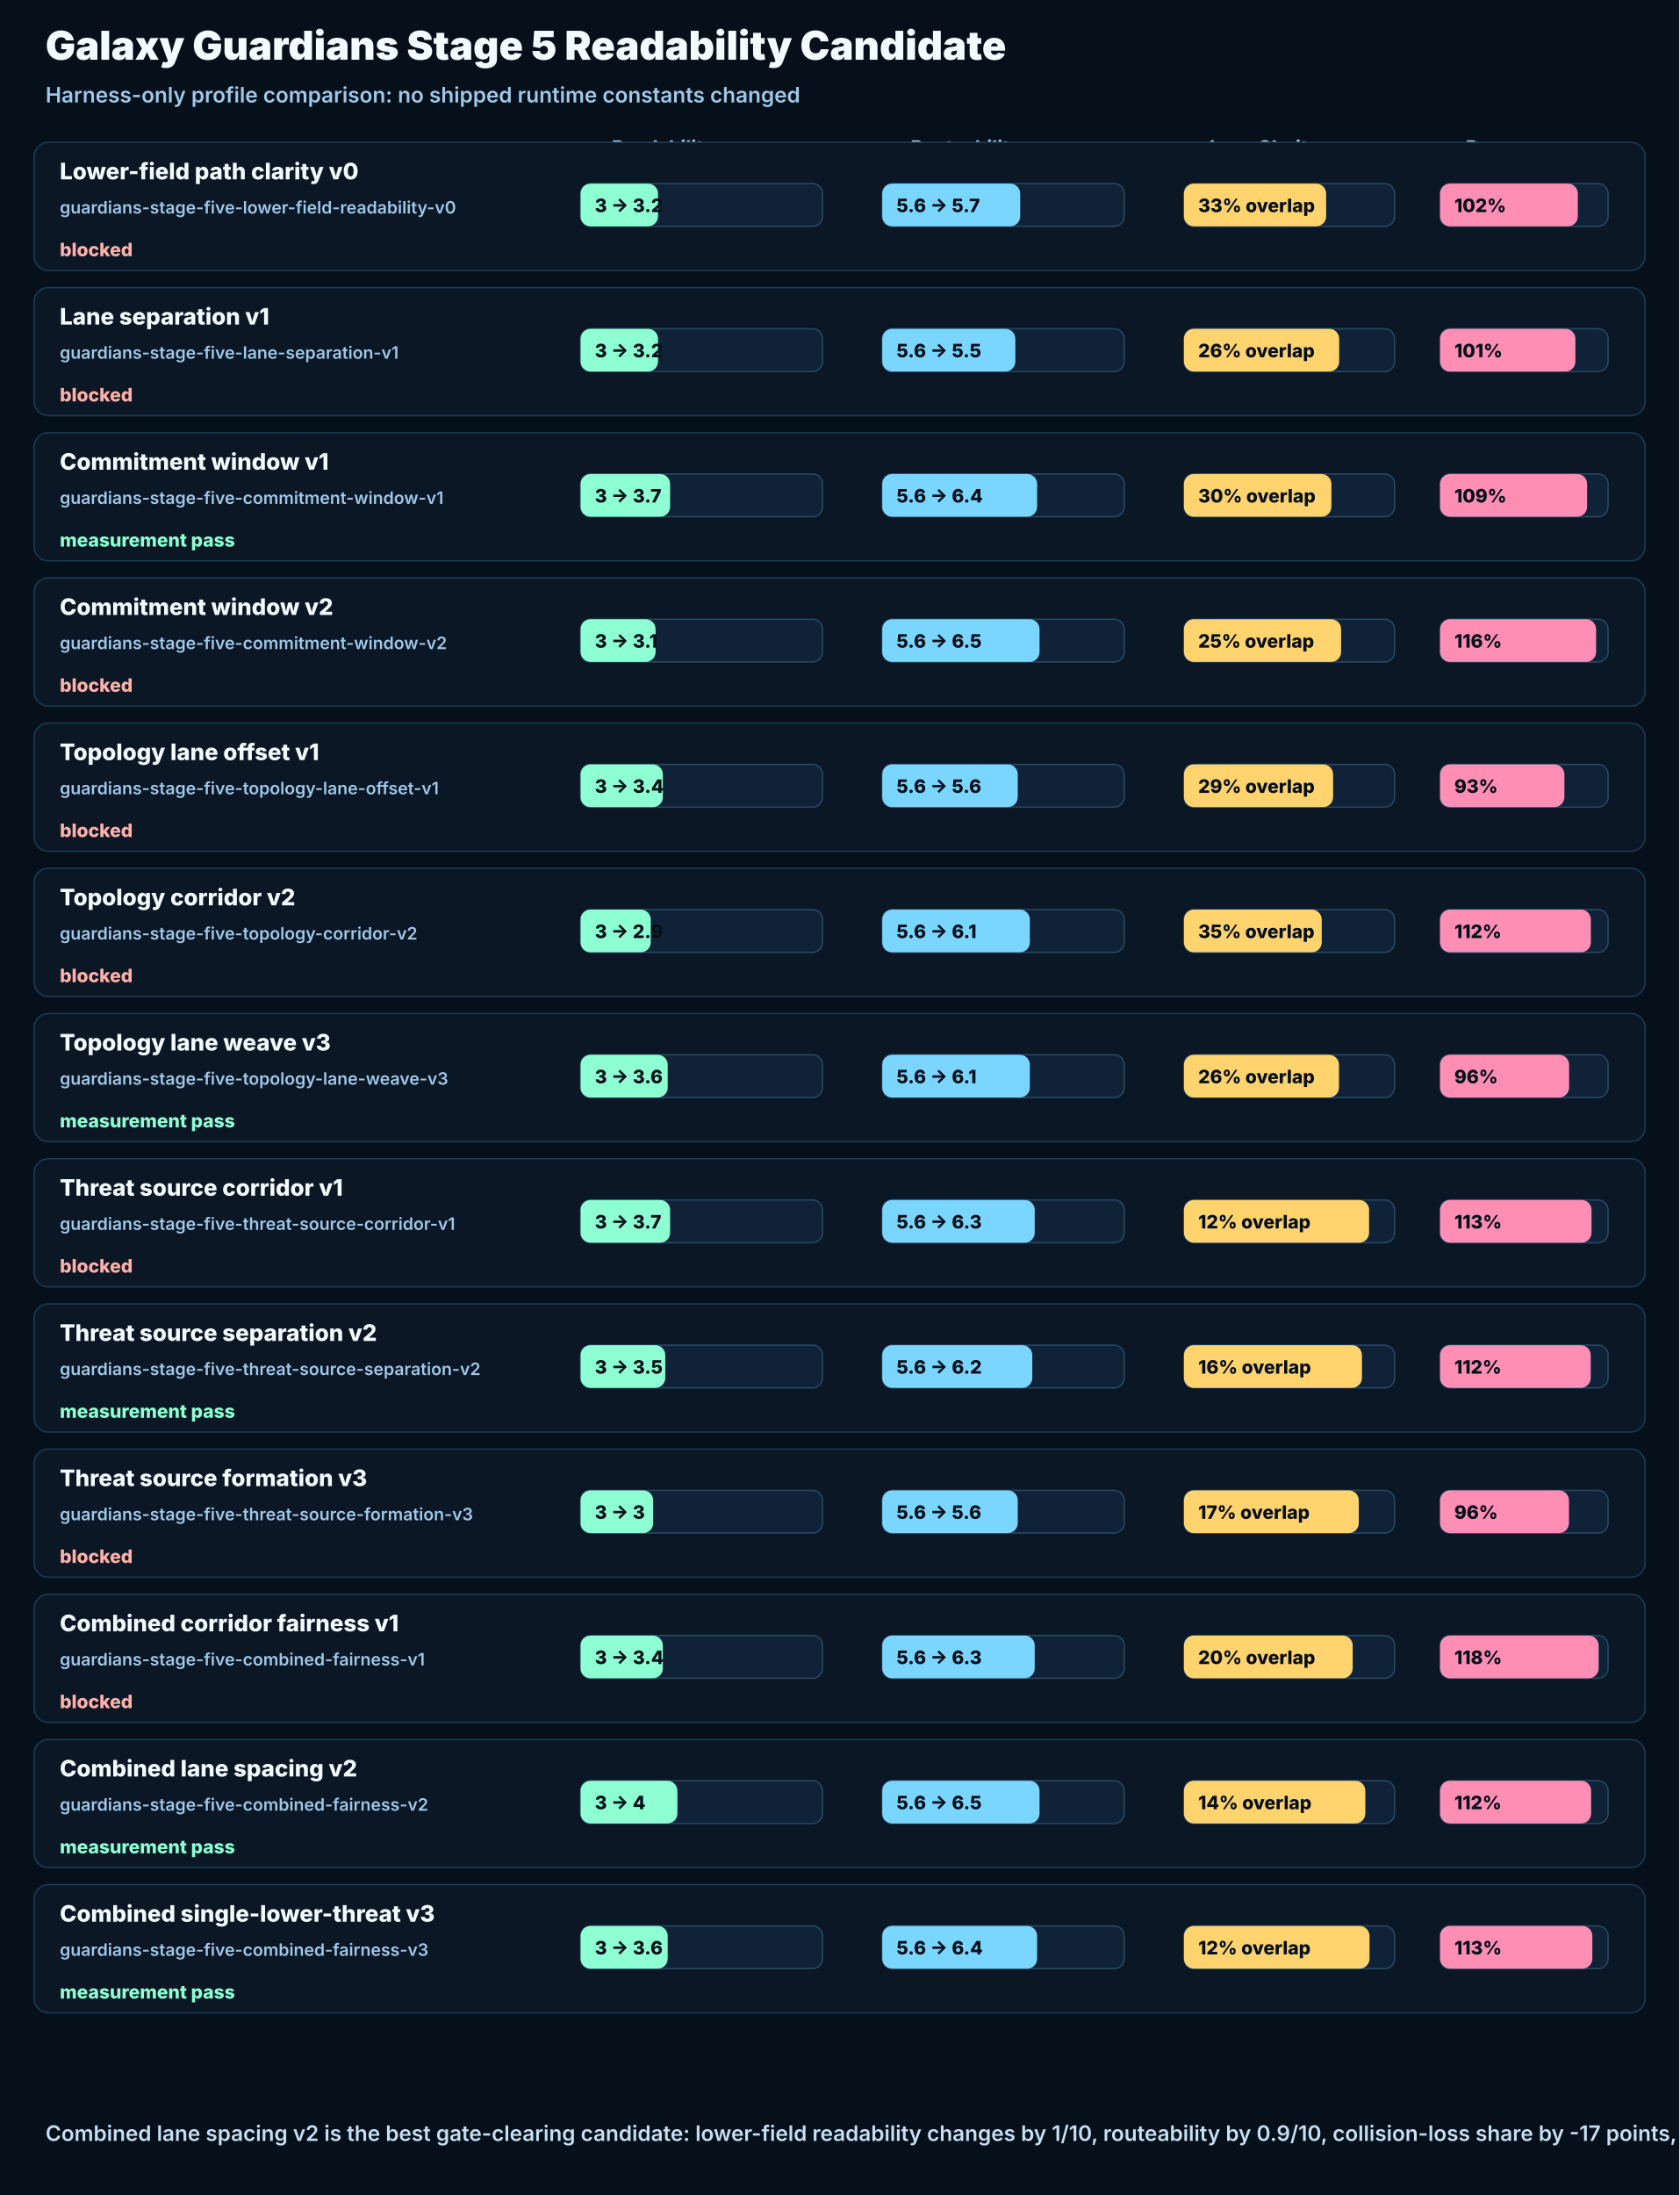
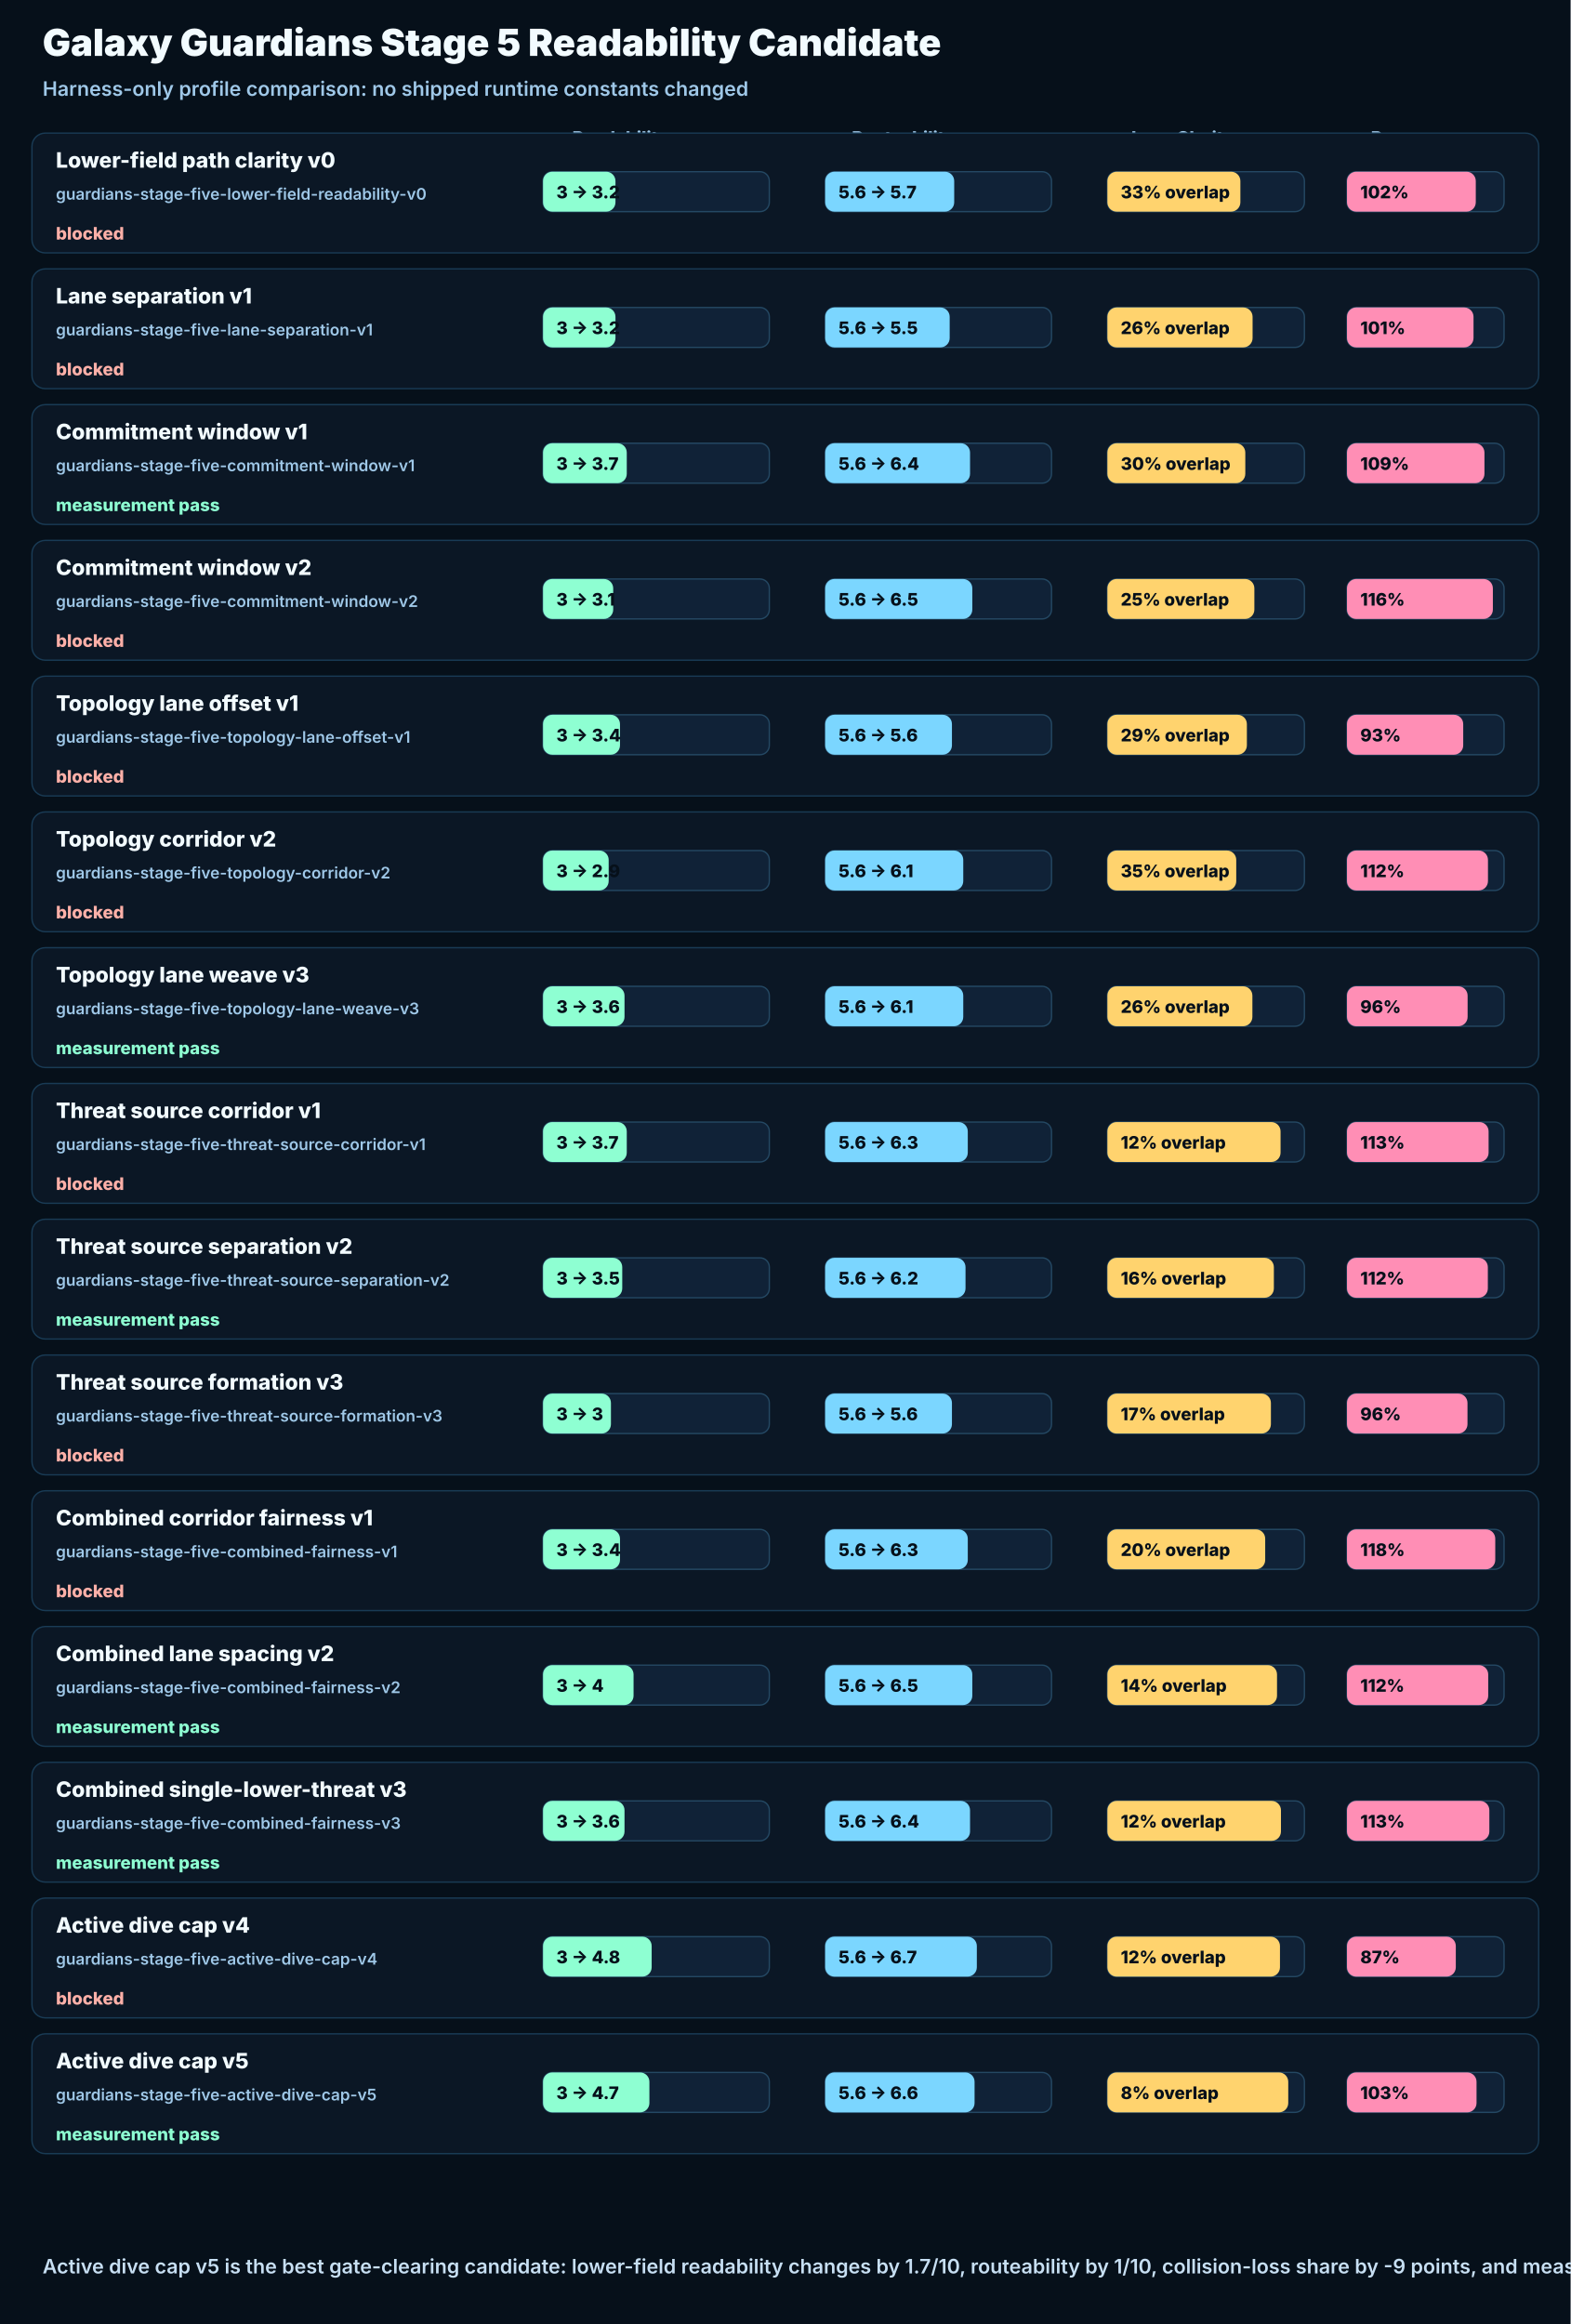
- <svg xmlns="http://www.w3.org/2000/svg" width="1180" height="1542" viewBox="0 0 1180 1542" role="img">
+ <svg xmlns="http://www.w3.org/2000/svg" width="1180" height="1746" viewBox="0 0 1180 1746" role="img">
  <rect width="100%" height="100%" fill="#06101a" />
  <text x="32" y="42" font-family="Inter, Arial, sans-serif" font-size="28" font-weight="900" fill="#f2fbff">Galaxy Guardians Stage 5 Readability Candidate</text>
  <text x="32" y="72" font-family="Inter, Arial, sans-serif" font-size="15" font-weight="600" fill="#9fc8e8">Harness-only profile comparison: no shipped runtime constants changed</text>
  <text x="430" y="108" font-family="Inter, Arial, sans-serif" font-size="13" font-weight="800" fill="#9fc8e8">Readability</text>
  <text x="640" y="108" font-family="Inter, Arial, sans-serif" font-size="13" font-weight="800" fill="#9fc8e8">Routeability</text>
  <text x="850" y="108" font-family="Inter, Arial, sans-serif" font-size="13" font-weight="800" fill="#9fc8e8">Lane Clarity</text>
  <text x="1030" y="108" font-family="Inter, Arial, sans-serif" font-size="13" font-weight="800" fill="#9fc8e8">Pressure</text>
  <rect x="24" y="100" width="1132" height="90" rx="10" fill="#0b1725" stroke="#193b55" />
  <text x="42" y="126" font-family="Inter, Arial, sans-serif" font-size="16" font-weight="800" fill="#f2fbff">Lower-field path clarity v0</text>
  <text x="42" y="150" font-family="Inter, Arial, sans-serif" font-size="12" font-weight="600" fill="#9fc8e8">guardians-stage-five-lower-field-readability-v0</text>
  <text x="42" y="180" font-family="Inter, Arial, sans-serif" font-size="13" font-weight="800" fill="#ffb0a8">blocked</text>
  <rect x="408" y="129" width="170" height="30" rx="7" fill="#102237" stroke="#244863" />
  <rect x="408" y="129" width="54.4" height="30" rx="7" fill="#8effd2" />
  <text x="418" y="149" font-family="Inter, Arial, sans-serif" font-size="13" font-weight="800" fill="#06101a">3 -&gt; 3.2</text>
  <rect x="620" y="129" width="170" height="30" rx="7" fill="#102237" stroke="#244863" />
  <rect x="620" y="129" width="96.9" height="30" rx="7" fill="#7bd6ff" />
  <text x="630" y="149" font-family="Inter, Arial, sans-serif" font-size="13" font-weight="800" fill="#06101a">5.6 -&gt; 5.7</text>
  <rect x="832" y="129" width="148" height="30" rx="7" fill="#102237" stroke="#244863" />
  <rect x="832" y="129" width="99.9" height="30" rx="7" fill="#ffd36e" />
  <text x="842" y="149" font-family="Inter, Arial, sans-serif" font-size="13" font-weight="800" fill="#06101a">33% overlap</text>
  <rect x="1012" y="129" width="118" height="30" rx="7" fill="#102237" stroke="#244863" />
  <rect x="1012" y="129" width="96.76" height="30" rx="7" fill="#ff8eb5" />
  <text x="1022" y="149" font-family="Inter, Arial, sans-serif" font-size="13" font-weight="800" fill="#06101a">102%</text>
  <rect x="24" y="202" width="1132" height="90" rx="10" fill="#0b1725" stroke="#193b55" />
  <text x="42" y="228" font-family="Inter, Arial, sans-serif" font-size="16" font-weight="800" fill="#f2fbff">Lane separation v1</text>
  <text x="42" y="252" font-family="Inter, Arial, sans-serif" font-size="12" font-weight="600" fill="#9fc8e8">guardians-stage-five-lane-separation-v1</text>
  <text x="42" y="282" font-family="Inter, Arial, sans-serif" font-size="13" font-weight="800" fill="#ffb0a8">blocked</text>
  <rect x="408" y="231" width="170" height="30" rx="7" fill="#102237" stroke="#244863" />
  <rect x="408" y="231" width="54.4" height="30" rx="7" fill="#8effd2" />
  <text x="418" y="251" font-family="Inter, Arial, sans-serif" font-size="13" font-weight="800" fill="#06101a">3 -&gt; 3.2</text>
  <rect x="620" y="231" width="170" height="30" rx="7" fill="#102237" stroke="#244863" />
  <rect x="620" y="231" width="93.5" height="30" rx="7" fill="#7bd6ff" />
  <text x="630" y="251" font-family="Inter, Arial, sans-serif" font-size="13" font-weight="800" fill="#06101a">5.6 -&gt; 5.5</text>
  <rect x="832" y="231" width="148" height="30" rx="7" fill="#102237" stroke="#244863" />
  <rect x="832" y="231" width="109.076" height="30" rx="7" fill="#ffd36e" />
  <text x="842" y="251" font-family="Inter, Arial, sans-serif" font-size="13" font-weight="800" fill="#06101a">26% overlap</text>
  <rect x="1012" y="231" width="118" height="30" rx="7" fill="#102237" stroke="#244863" />
  <rect x="1012" y="231" width="95.061" height="30" rx="7" fill="#ff8eb5" />
  <text x="1022" y="251" font-family="Inter, Arial, sans-serif" font-size="13" font-weight="800" fill="#06101a">101%</text>
  <rect x="24" y="304" width="1132" height="90" rx="10" fill="#0b1725" stroke="#193b55" />
  <text x="42" y="330" font-family="Inter, Arial, sans-serif" font-size="16" font-weight="800" fill="#f2fbff">Commitment window v1</text>
  <text x="42" y="354" font-family="Inter, Arial, sans-serif" font-size="12" font-weight="600" fill="#9fc8e8">guardians-stage-five-commitment-window-v1</text>
  <text x="42" y="384" font-family="Inter, Arial, sans-serif" font-size="13" font-weight="800" fill="#8effd2">measurement pass</text>
  <rect x="408" y="333" width="170" height="30" rx="7" fill="#102237" stroke="#244863" />
  <rect x="408" y="333" width="62.9" height="30" rx="7" fill="#8effd2" />
  <text x="418" y="353" font-family="Inter, Arial, sans-serif" font-size="13" font-weight="800" fill="#06101a">3 -&gt; 3.7</text>
  <rect x="620" y="333" width="170" height="30" rx="7" fill="#102237" stroke="#244863" />
  <rect x="620" y="333" width="108.8" height="30" rx="7" fill="#7bd6ff" />
  <text x="630" y="353" font-family="Inter, Arial, sans-serif" font-size="13" font-weight="800" fill="#06101a">5.6 -&gt; 6.4</text>
  <rect x="832" y="333" width="148" height="30" rx="7" fill="#102237" stroke="#244863" />
  <rect x="832" y="333" width="103.6" height="30" rx="7" fill="#ffd36e" />
  <text x="842" y="353" font-family="Inter, Arial, sans-serif" font-size="13" font-weight="800" fill="#06101a">30% overlap</text>
  <rect x="1012" y="333" width="118" height="30" rx="7" fill="#102237" stroke="#244863" />
  <rect x="1012" y="333" width="103.274" height="30" rx="7" fill="#ff8eb5" />
  <text x="1022" y="353" font-family="Inter, Arial, sans-serif" font-size="13" font-weight="800" fill="#06101a">109%</text>
  <rect x="24" y="406" width="1132" height="90" rx="10" fill="#0b1725" stroke="#193b55" />
  <text x="42" y="432" font-family="Inter, Arial, sans-serif" font-size="16" font-weight="800" fill="#f2fbff">Commitment window v2</text>
  <text x="42" y="456" font-family="Inter, Arial, sans-serif" font-size="12" font-weight="600" fill="#9fc8e8">guardians-stage-five-commitment-window-v2</text>
  <text x="42" y="486" font-family="Inter, Arial, sans-serif" font-size="13" font-weight="800" fill="#ffb0a8">blocked</text>
  <rect x="408" y="435" width="170" height="30" rx="7" fill="#102237" stroke="#244863" />
  <rect x="408" y="435" width="52.7" height="30" rx="7" fill="#8effd2" />
  <text x="418" y="455" font-family="Inter, Arial, sans-serif" font-size="13" font-weight="800" fill="#06101a">3 -&gt; 3.1</text>
  <rect x="620" y="435" width="170" height="30" rx="7" fill="#102237" stroke="#244863" />
  <rect x="620" y="435" width="110.5" height="30" rx="7" fill="#7bd6ff" />
  <text x="630" y="455" font-family="Inter, Arial, sans-serif" font-size="13" font-weight="800" fill="#06101a">5.6 -&gt; 6.5</text>
  <rect x="832" y="435" width="148" height="30" rx="7" fill="#102237" stroke="#244863" />
  <rect x="832" y="435" width="110.408" height="30" rx="7" fill="#ffd36e" />
  <text x="842" y="455" font-family="Inter, Arial, sans-serif" font-size="13" font-weight="800" fill="#06101a">25% overlap</text>
  <rect x="1012" y="435" width="118" height="30" rx="7" fill="#102237" stroke="#244863" />
  <rect x="1012" y="435" width="109.598" height="30" rx="7" fill="#ff8eb5" />
  <text x="1022" y="455" font-family="Inter, Arial, sans-serif" font-size="13" font-weight="800" fill="#06101a">116%</text>
  <rect x="24" y="508" width="1132" height="90" rx="10" fill="#0b1725" stroke="#193b55" />
  <text x="42" y="534" font-family="Inter, Arial, sans-serif" font-size="16" font-weight="800" fill="#f2fbff">Topology lane offset v1</text>
  <text x="42" y="558" font-family="Inter, Arial, sans-serif" font-size="12" font-weight="600" fill="#9fc8e8">guardians-stage-five-topology-lane-offset-v1</text>
  <text x="42" y="588" font-family="Inter, Arial, sans-serif" font-size="13" font-weight="800" fill="#ffb0a8">blocked</text>
  <rect x="408" y="537" width="170" height="30" rx="7" fill="#102237" stroke="#244863" />
  <rect x="408" y="537" width="57.8" height="30" rx="7" fill="#8effd2" />
  <text x="418" y="557" font-family="Inter, Arial, sans-serif" font-size="13" font-weight="800" fill="#06101a">3 -&gt; 3.4</text>
  <rect x="620" y="537" width="170" height="30" rx="7" fill="#102237" stroke="#244863" />
  <rect x="620" y="537" width="95.2" height="30" rx="7" fill="#7bd6ff" />
  <text x="630" y="557" font-family="Inter, Arial, sans-serif" font-size="13" font-weight="800" fill="#06101a">5.6 -&gt; 5.6</text>
  <rect x="832" y="537" width="148" height="30" rx="7" fill="#102237" stroke="#244863" />
  <rect x="832" y="537" width="104.784" height="30" rx="7" fill="#ffd36e" />
  <text x="842" y="557" font-family="Inter, Arial, sans-serif" font-size="13" font-weight="800" fill="#06101a">29% overlap</text>
  <rect x="1012" y="537" width="118" height="30" rx="7" fill="#102237" stroke="#244863" />
  <rect x="1012" y="537" width="87.32" height="30" rx="7" fill="#ff8eb5" />
  <text x="1022" y="557" font-family="Inter, Arial, sans-serif" font-size="13" font-weight="800" fill="#06101a">93%</text>
  <rect x="24" y="610" width="1132" height="90" rx="10" fill="#0b1725" stroke="#193b55" />
  <text x="42" y="636" font-family="Inter, Arial, sans-serif" font-size="16" font-weight="800" fill="#f2fbff">Topology corridor v2</text>
  <text x="42" y="660" font-family="Inter, Arial, sans-serif" font-size="12" font-weight="600" fill="#9fc8e8">guardians-stage-five-topology-corridor-v2</text>
  <text x="42" y="690" font-family="Inter, Arial, sans-serif" font-size="13" font-weight="800" fill="#ffb0a8">blocked</text>
  <rect x="408" y="639" width="170" height="30" rx="7" fill="#102237" stroke="#244863" />
  <rect x="408" y="639" width="49.3" height="30" rx="7" fill="#8effd2" />
  <text x="418" y="659" font-family="Inter, Arial, sans-serif" font-size="13" font-weight="800" fill="#06101a">3 -&gt; 2.9</text>
  <rect x="620" y="639" width="170" height="30" rx="7" fill="#102237" stroke="#244863" />
  <rect x="620" y="639" width="103.7" height="30" rx="7" fill="#7bd6ff" />
  <text x="630" y="659" font-family="Inter, Arial, sans-serif" font-size="13" font-weight="800" fill="#06101a">5.6 -&gt; 6.1</text>
  <rect x="832" y="639" width="148" height="30" rx="7" fill="#102237" stroke="#244863" />
  <rect x="832" y="639" width="96.792" height="30" rx="7" fill="#ffd36e" />
  <text x="842" y="659" font-family="Inter, Arial, sans-serif" font-size="13" font-weight="800" fill="#06101a">35% overlap</text>
  <rect x="1012" y="639" width="118" height="30" rx="7" fill="#102237" stroke="#244863" />
  <rect x="1012" y="639" width="105.917" height="30" rx="7" fill="#ff8eb5" />
  <text x="1022" y="659" font-family="Inter, Arial, sans-serif" font-size="13" font-weight="800" fill="#06101a">112%</text>
  <rect x="24" y="712" width="1132" height="90" rx="10" fill="#0b1725" stroke="#193b55" />
  <text x="42" y="738" font-family="Inter, Arial, sans-serif" font-size="16" font-weight="800" fill="#f2fbff">Topology lane weave v3</text>
  <text x="42" y="762" font-family="Inter, Arial, sans-serif" font-size="12" font-weight="600" fill="#9fc8e8">guardians-stage-five-topology-lane-weave-v3</text>
  <text x="42" y="792" font-family="Inter, Arial, sans-serif" font-size="13" font-weight="800" fill="#8effd2">measurement pass</text>
  <rect x="408" y="741" width="170" height="30" rx="7" fill="#102237" stroke="#244863" />
  <rect x="408" y="741" width="61.2" height="30" rx="7" fill="#8effd2" />
  <text x="418" y="761" font-family="Inter, Arial, sans-serif" font-size="13" font-weight="800" fill="#06101a">3 -&gt; 3.6</text>
  <rect x="620" y="741" width="170" height="30" rx="7" fill="#102237" stroke="#244863" />
  <rect x="620" y="741" width="103.7" height="30" rx="7" fill="#7bd6ff" />
  <text x="630" y="761" font-family="Inter, Arial, sans-serif" font-size="13" font-weight="800" fill="#06101a">5.6 -&gt; 6.1</text>
  <rect x="832" y="741" width="148" height="30" rx="7" fill="#102237" stroke="#244863" />
  <rect x="832" y="741" width="108.928" height="30" rx="7" fill="#ffd36e" />
  <text x="842" y="761" font-family="Inter, Arial, sans-serif" font-size="13" font-weight="800" fill="#06101a">26% overlap</text>
  <rect x="1012" y="741" width="118" height="30" rx="7" fill="#102237" stroke="#244863" />
  <rect x="1012" y="741" width="90.624" height="30" rx="7" fill="#ff8eb5" />
  <text x="1022" y="761" font-family="Inter, Arial, sans-serif" font-size="13" font-weight="800" fill="#06101a">96%</text>
  <rect x="24" y="814" width="1132" height="90" rx="10" fill="#0b1725" stroke="#193b55" />
  <text x="42" y="840" font-family="Inter, Arial, sans-serif" font-size="16" font-weight="800" fill="#f2fbff">Threat source corridor v1</text>
  <text x="42" y="864" font-family="Inter, Arial, sans-serif" font-size="12" font-weight="600" fill="#9fc8e8">guardians-stage-five-threat-source-corridor-v1</text>
  <text x="42" y="894" font-family="Inter, Arial, sans-serif" font-size="13" font-weight="800" fill="#ffb0a8">blocked</text>
  <rect x="408" y="843" width="170" height="30" rx="7" fill="#102237" stroke="#244863" />
  <rect x="408" y="843" width="62.9" height="30" rx="7" fill="#8effd2" />
  <text x="418" y="863" font-family="Inter, Arial, sans-serif" font-size="13" font-weight="800" fill="#06101a">3 -&gt; 3.7</text>
  <rect x="620" y="843" width="170" height="30" rx="7" fill="#102237" stroke="#244863" />
  <rect x="620" y="843" width="107.1" height="30" rx="7" fill="#7bd6ff" />
  <text x="630" y="863" font-family="Inter, Arial, sans-serif" font-size="13" font-weight="800" fill="#06101a">5.6 -&gt; 6.3</text>
  <rect x="832" y="843" width="148" height="30" rx="7" fill="#102237" stroke="#244863" />
  <rect x="832" y="843" width="130.092" height="30" rx="7" fill="#ffd36e" />
  <text x="842" y="863" font-family="Inter, Arial, sans-serif" font-size="13" font-weight="800" fill="#06101a">12% overlap</text>
  <rect x="1012" y="843" width="118" height="30" rx="7" fill="#102237" stroke="#244863" />
  <rect x="1012" y="843" width="106.389" height="30" rx="7" fill="#ff8eb5" />
  <text x="1022" y="863" font-family="Inter, Arial, sans-serif" font-size="13" font-weight="800" fill="#06101a">113%</text>
  <rect x="24" y="916" width="1132" height="90" rx="10" fill="#0b1725" stroke="#193b55" />
  <text x="42" y="942" font-family="Inter, Arial, sans-serif" font-size="16" font-weight="800" fill="#f2fbff">Threat source separation v2</text>
  <text x="42" y="966" font-family="Inter, Arial, sans-serif" font-size="12" font-weight="600" fill="#9fc8e8">guardians-stage-five-threat-source-separation-v2</text>
  <text x="42" y="996" font-family="Inter, Arial, sans-serif" font-size="13" font-weight="800" fill="#8effd2">measurement pass</text>
  <rect x="408" y="945" width="170" height="30" rx="7" fill="#102237" stroke="#244863" />
  <rect x="408" y="945" width="59.5" height="30" rx="7" fill="#8effd2" />
  <text x="418" y="965" font-family="Inter, Arial, sans-serif" font-size="13" font-weight="800" fill="#06101a">3 -&gt; 3.5</text>
  <rect x="620" y="945" width="170" height="30" rx="7" fill="#102237" stroke="#244863" />
  <rect x="620" y="945" width="105.4" height="30" rx="7" fill="#7bd6ff" />
  <text x="630" y="965" font-family="Inter, Arial, sans-serif" font-size="13" font-weight="800" fill="#06101a">5.6 -&gt; 6.2</text>
  <rect x="832" y="945" width="148" height="30" rx="7" fill="#102237" stroke="#244863" />
  <rect x="832" y="945" width="125.06" height="30" rx="7" fill="#ffd36e" />
  <text x="842" y="965" font-family="Inter, Arial, sans-serif" font-size="13" font-weight="800" fill="#06101a">16% overlap</text>
  <rect x="1012" y="945" width="118" height="30" rx="7" fill="#102237" stroke="#244863" />
  <rect x="1012" y="945" width="105.822" height="30" rx="7" fill="#ff8eb5" />
  <text x="1022" y="965" font-family="Inter, Arial, sans-serif" font-size="13" font-weight="800" fill="#06101a">112%</text>
  <rect x="24" y="1018" width="1132" height="90" rx="10" fill="#0b1725" stroke="#193b55" />
  <text x="42" y="1044" font-family="Inter, Arial, sans-serif" font-size="16" font-weight="800" fill="#f2fbff">Threat source formation v3</text>
  <text x="42" y="1068" font-family="Inter, Arial, sans-serif" font-size="12" font-weight="600" fill="#9fc8e8">guardians-stage-five-threat-source-formation-v3</text>
  <text x="42" y="1098" font-family="Inter, Arial, sans-serif" font-size="13" font-weight="800" fill="#ffb0a8">blocked</text>
  <rect x="408" y="1047" width="170" height="30" rx="7" fill="#102237" stroke="#244863" />
  <rect x="408" y="1047" width="51" height="30" rx="7" fill="#8effd2" />
  <text x="418" y="1067" font-family="Inter, Arial, sans-serif" font-size="13" font-weight="800" fill="#06101a">3 -&gt; 3</text>
  <rect x="620" y="1047" width="170" height="30" rx="7" fill="#102237" stroke="#244863" />
  <rect x="620" y="1047" width="95.2" height="30" rx="7" fill="#7bd6ff" />
  <text x="630" y="1067" font-family="Inter, Arial, sans-serif" font-size="13" font-weight="800" fill="#06101a">5.6 -&gt; 5.6</text>
  <rect x="832" y="1047" width="148" height="30" rx="7" fill="#102237" stroke="#244863" />
  <rect x="832" y="1047" width="122.84" height="30" rx="7" fill="#ffd36e" />
  <text x="842" y="1067" font-family="Inter, Arial, sans-serif" font-size="13" font-weight="800" fill="#06101a">17% overlap</text>
  <rect x="1012" y="1047" width="118" height="30" rx="7" fill="#102237" stroke="#244863" />
  <rect x="1012" y="1047" width="90.53" height="30" rx="7" fill="#ff8eb5" />
  <text x="1022" y="1067" font-family="Inter, Arial, sans-serif" font-size="13" font-weight="800" fill="#06101a">96%</text>
  <rect x="24" y="1120" width="1132" height="90" rx="10" fill="#0b1725" stroke="#193b55" />
  <text x="42" y="1146" font-family="Inter, Arial, sans-serif" font-size="16" font-weight="800" fill="#f2fbff">Combined corridor fairness v1</text>
  <text x="42" y="1170" font-family="Inter, Arial, sans-serif" font-size="12" font-weight="600" fill="#9fc8e8">guardians-stage-five-combined-fairness-v1</text>
  <text x="42" y="1200" font-family="Inter, Arial, sans-serif" font-size="13" font-weight="800" fill="#ffb0a8">blocked</text>
  <rect x="408" y="1149" width="170" height="30" rx="7" fill="#102237" stroke="#244863" />
  <rect x="408" y="1149" width="57.8" height="30" rx="7" fill="#8effd2" />
  <text x="418" y="1169" font-family="Inter, Arial, sans-serif" font-size="13" font-weight="800" fill="#06101a">3 -&gt; 3.4</text>
  <rect x="620" y="1149" width="170" height="30" rx="7" fill="#102237" stroke="#244863" />
  <rect x="620" y="1149" width="107.1" height="30" rx="7" fill="#7bd6ff" />
  <text x="630" y="1169" font-family="Inter, Arial, sans-serif" font-size="13" font-weight="800" fill="#06101a">5.6 -&gt; 6.3</text>
  <rect x="832" y="1149" width="148" height="30" rx="7" fill="#102237" stroke="#244863" />
  <rect x="832" y="1149" width="118.548" height="30" rx="7" fill="#ffd36e" />
  <text x="842" y="1169" font-family="Inter, Arial, sans-serif" font-size="13" font-weight="800" fill="#06101a">20% overlap</text>
  <rect x="1012" y="1149" width="118" height="30" rx="7" fill="#102237" stroke="#244863" />
  <rect x="1012" y="1149" width="111.392" height="30" rx="7" fill="#ff8eb5" />
  <text x="1022" y="1169" font-family="Inter, Arial, sans-serif" font-size="13" font-weight="800" fill="#06101a">118%</text>
  <rect x="24" y="1222" width="1132" height="90" rx="10" fill="#0b1725" stroke="#193b55" />
  <text x="42" y="1248" font-family="Inter, Arial, sans-serif" font-size="16" font-weight="800" fill="#f2fbff">Combined lane spacing v2</text>
  <text x="42" y="1272" font-family="Inter, Arial, sans-serif" font-size="12" font-weight="600" fill="#9fc8e8">guardians-stage-five-combined-fairness-v2</text>
  <text x="42" y="1302" font-family="Inter, Arial, sans-serif" font-size="13" font-weight="800" fill="#8effd2">measurement pass</text>
  <rect x="408" y="1251" width="170" height="30" rx="7" fill="#102237" stroke="#244863" />
  <rect x="408" y="1251" width="68" height="30" rx="7" fill="#8effd2" />
  <text x="418" y="1271" font-family="Inter, Arial, sans-serif" font-size="13" font-weight="800" fill="#06101a">3 -&gt; 4</text>
  <rect x="620" y="1251" width="170" height="30" rx="7" fill="#102237" stroke="#244863" />
  <rect x="620" y="1251" width="110.5" height="30" rx="7" fill="#7bd6ff" />
  <text x="630" y="1271" font-family="Inter, Arial, sans-serif" font-size="13" font-weight="800" fill="#06101a">5.6 -&gt; 6.5</text>
  <rect x="832" y="1251" width="148" height="30" rx="7" fill="#102237" stroke="#244863" />
  <rect x="832" y="1251" width="127.428" height="30" rx="7" fill="#ffd36e" />
  <text x="842" y="1271" font-family="Inter, Arial, sans-serif" font-size="13" font-weight="800" fill="#06101a">14% overlap</text>
  <rect x="1012" y="1251" width="118" height="30" rx="7" fill="#102237" stroke="#244863" />
  <rect x="1012" y="1251" width="106.106" height="30" rx="7" fill="#ff8eb5" />
  <text x="1022" y="1271" font-family="Inter, Arial, sans-serif" font-size="13" font-weight="800" fill="#06101a">112%</text>
  <rect x="24" y="1324" width="1132" height="90" rx="10" fill="#0b1725" stroke="#193b55" />
  <text x="42" y="1350" font-family="Inter, Arial, sans-serif" font-size="16" font-weight="800" fill="#f2fbff">Combined single-lower-threat v3</text>
  <text x="42" y="1374" font-family="Inter, Arial, sans-serif" font-size="12" font-weight="600" fill="#9fc8e8">guardians-stage-five-combined-fairness-v3</text>
  <text x="42" y="1404" font-family="Inter, Arial, sans-serif" font-size="13" font-weight="800" fill="#8effd2">measurement pass</text>
  <rect x="408" y="1353" width="170" height="30" rx="7" fill="#102237" stroke="#244863" />
  <rect x="408" y="1353" width="61.2" height="30" rx="7" fill="#8effd2" />
  <text x="418" y="1373" font-family="Inter, Arial, sans-serif" font-size="13" font-weight="800" fill="#06101a">3 -&gt; 3.6</text>
  <rect x="620" y="1353" width="170" height="30" rx="7" fill="#102237" stroke="#244863" />
  <rect x="620" y="1353" width="108.8" height="30" rx="7" fill="#7bd6ff" />
  <text x="630" y="1373" font-family="Inter, Arial, sans-serif" font-size="13" font-weight="800" fill="#06101a">5.6 -&gt; 6.4</text>
  <rect x="832" y="1353" width="148" height="30" rx="7" fill="#102237" stroke="#244863" />
  <rect x="832" y="1353" width="130.388" height="30" rx="7" fill="#ffd36e" />
  <text x="842" y="1373" font-family="Inter, Arial, sans-serif" font-size="13" font-weight="800" fill="#06101a">12% overlap</text>
  <rect x="1012" y="1353" width="118" height="30" rx="7" fill="#102237" stroke="#244863" />
  <rect x="1012" y="1353" width="106.955" height="30" rx="7" fill="#ff8eb5" />
  <text x="1022" y="1373" font-family="Inter, Arial, sans-serif" font-size="13" font-weight="800" fill="#06101a">113%</text>
-   <text x="32" y="1504" font-family="Inter, Arial, sans-serif" font-size="15" font-weight="600" fill="#c7dff3">Combined lane spacing v2 is the best gate-clearing candidate: lower-field readability changes by 1/10, routeability by 0.9/10, collision-loss share by -17 points, and measured pressure retention is 112%.</text>
+   <rect x="24" y="1426" width="1132" height="90" rx="10" fill="#0b1725" stroke="#193b55" />
+   <text x="42" y="1452" font-family="Inter, Arial, sans-serif" font-size="16" font-weight="800" fill="#f2fbff">Active dive cap v4</text>
+   <text x="42" y="1476" font-family="Inter, Arial, sans-serif" font-size="12" font-weight="600" fill="#9fc8e8">guardians-stage-five-active-dive-cap-v4</text>
+   <text x="42" y="1506" font-family="Inter, Arial, sans-serif" font-size="13" font-weight="800" fill="#ffb0a8">blocked</text>
+   <rect x="408" y="1455" width="170" height="30" rx="7" fill="#102237" stroke="#244863" />
+   <rect x="408" y="1455" width="81.6" height="30" rx="7" fill="#8effd2" />
+   <text x="418" y="1475" font-family="Inter, Arial, sans-serif" font-size="13" font-weight="800" fill="#06101a">3 -&gt; 4.8</text>
+   <rect x="620" y="1455" width="170" height="30" rx="7" fill="#102237" stroke="#244863" />
+   <rect x="620" y="1455" width="113.9" height="30" rx="7" fill="#7bd6ff" />
+   <text x="630" y="1475" font-family="Inter, Arial, sans-serif" font-size="13" font-weight="800" fill="#06101a">5.6 -&gt; 6.7</text>
+   <rect x="832" y="1455" width="148" height="30" rx="7" fill="#102237" stroke="#244863" />
+   <rect x="832" y="1455" width="129.648" height="30" rx="7" fill="#ffd36e" />
+   <text x="842" y="1475" font-family="Inter, Arial, sans-serif" font-size="13" font-weight="800" fill="#06101a">12% overlap</text>
+   <rect x="1012" y="1455" width="118" height="30" rx="7" fill="#102237" stroke="#244863" />
+   <rect x="1012" y="1455" width="81.75" height="30" rx="7" fill="#ff8eb5" />
+   <text x="1022" y="1475" font-family="Inter, Arial, sans-serif" font-size="13" font-weight="800" fill="#06101a">87%</text>
+   <rect x="24" y="1528" width="1132" height="90" rx="10" fill="#0b1725" stroke="#193b55" />
+   <text x="42" y="1554" font-family="Inter, Arial, sans-serif" font-size="16" font-weight="800" fill="#f2fbff">Active dive cap v5</text>
+   <text x="42" y="1578" font-family="Inter, Arial, sans-serif" font-size="12" font-weight="600" fill="#9fc8e8">guardians-stage-five-active-dive-cap-v5</text>
+   <text x="42" y="1608" font-family="Inter, Arial, sans-serif" font-size="13" font-weight="800" fill="#8effd2">measurement pass</text>
+   <rect x="408" y="1557" width="170" height="30" rx="7" fill="#102237" stroke="#244863" />
+   <rect x="408" y="1557" width="79.9" height="30" rx="7" fill="#8effd2" />
+   <text x="418" y="1577" font-family="Inter, Arial, sans-serif" font-size="13" font-weight="800" fill="#06101a">3 -&gt; 4.7</text>
+   <rect x="620" y="1557" width="170" height="30" rx="7" fill="#102237" stroke="#244863" />
+   <rect x="620" y="1557" width="112.2" height="30" rx="7" fill="#7bd6ff" />
+   <text x="630" y="1577" font-family="Inter, Arial, sans-serif" font-size="13" font-weight="800" fill="#06101a">5.6 -&gt; 6.6</text>
+   <rect x="832" y="1557" width="148" height="30" rx="7" fill="#102237" stroke="#244863" />
+   <rect x="832" y="1557" width="135.864" height="30" rx="7" fill="#ffd36e" />
+   <text x="842" y="1577" font-family="Inter, Arial, sans-serif" font-size="13" font-weight="800" fill="#06101a">8% overlap</text>
+   <rect x="1012" y="1557" width="118" height="30" rx="7" fill="#102237" stroke="#244863" />
+   <rect x="1012" y="1557" width="97.326" height="30" rx="7" fill="#ff8eb5" />
+   <text x="1022" y="1577" font-family="Inter, Arial, sans-serif" font-size="13" font-weight="800" fill="#06101a">103%</text>
+   <text x="32" y="1708" font-family="Inter, Arial, sans-serif" font-size="15" font-weight="600" fill="#c7dff3">Active dive cap v5 is the best gate-clearing candidate: lower-field readability changes by 1.7/10, routeability by 1/10, collision-loss share by -9 points, and measured pressure retention is 103%.</text>
</svg>
